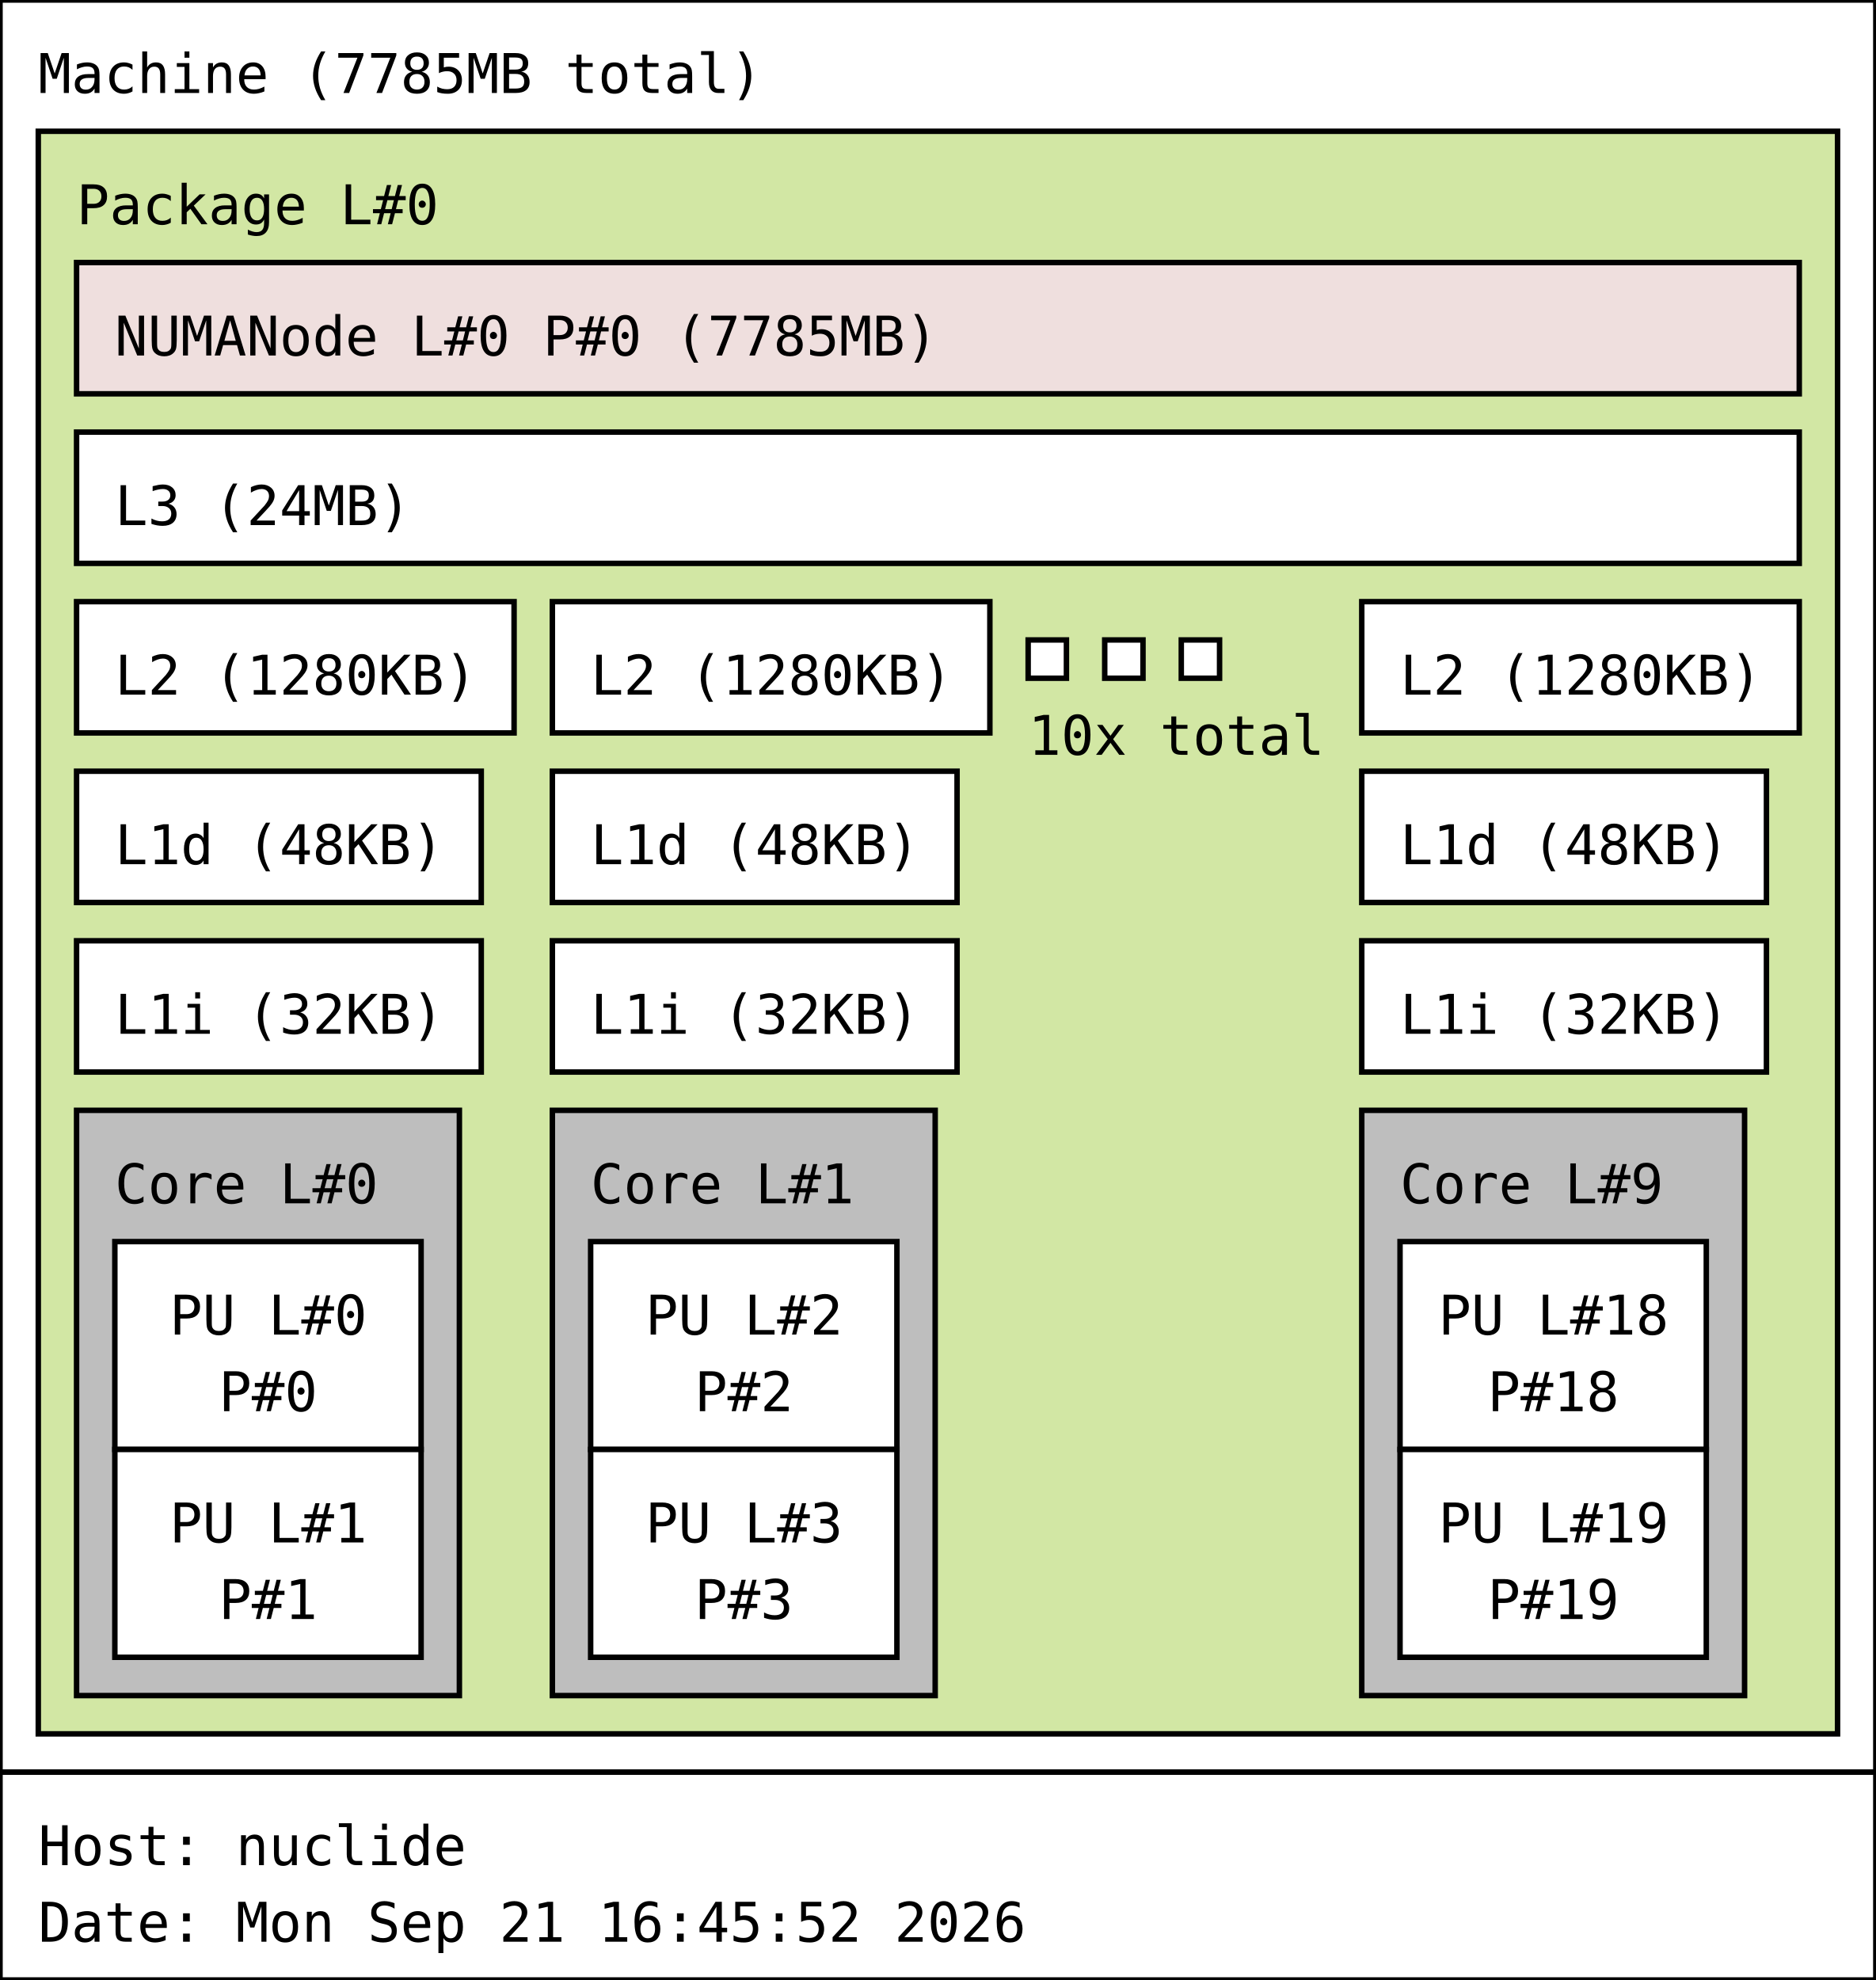
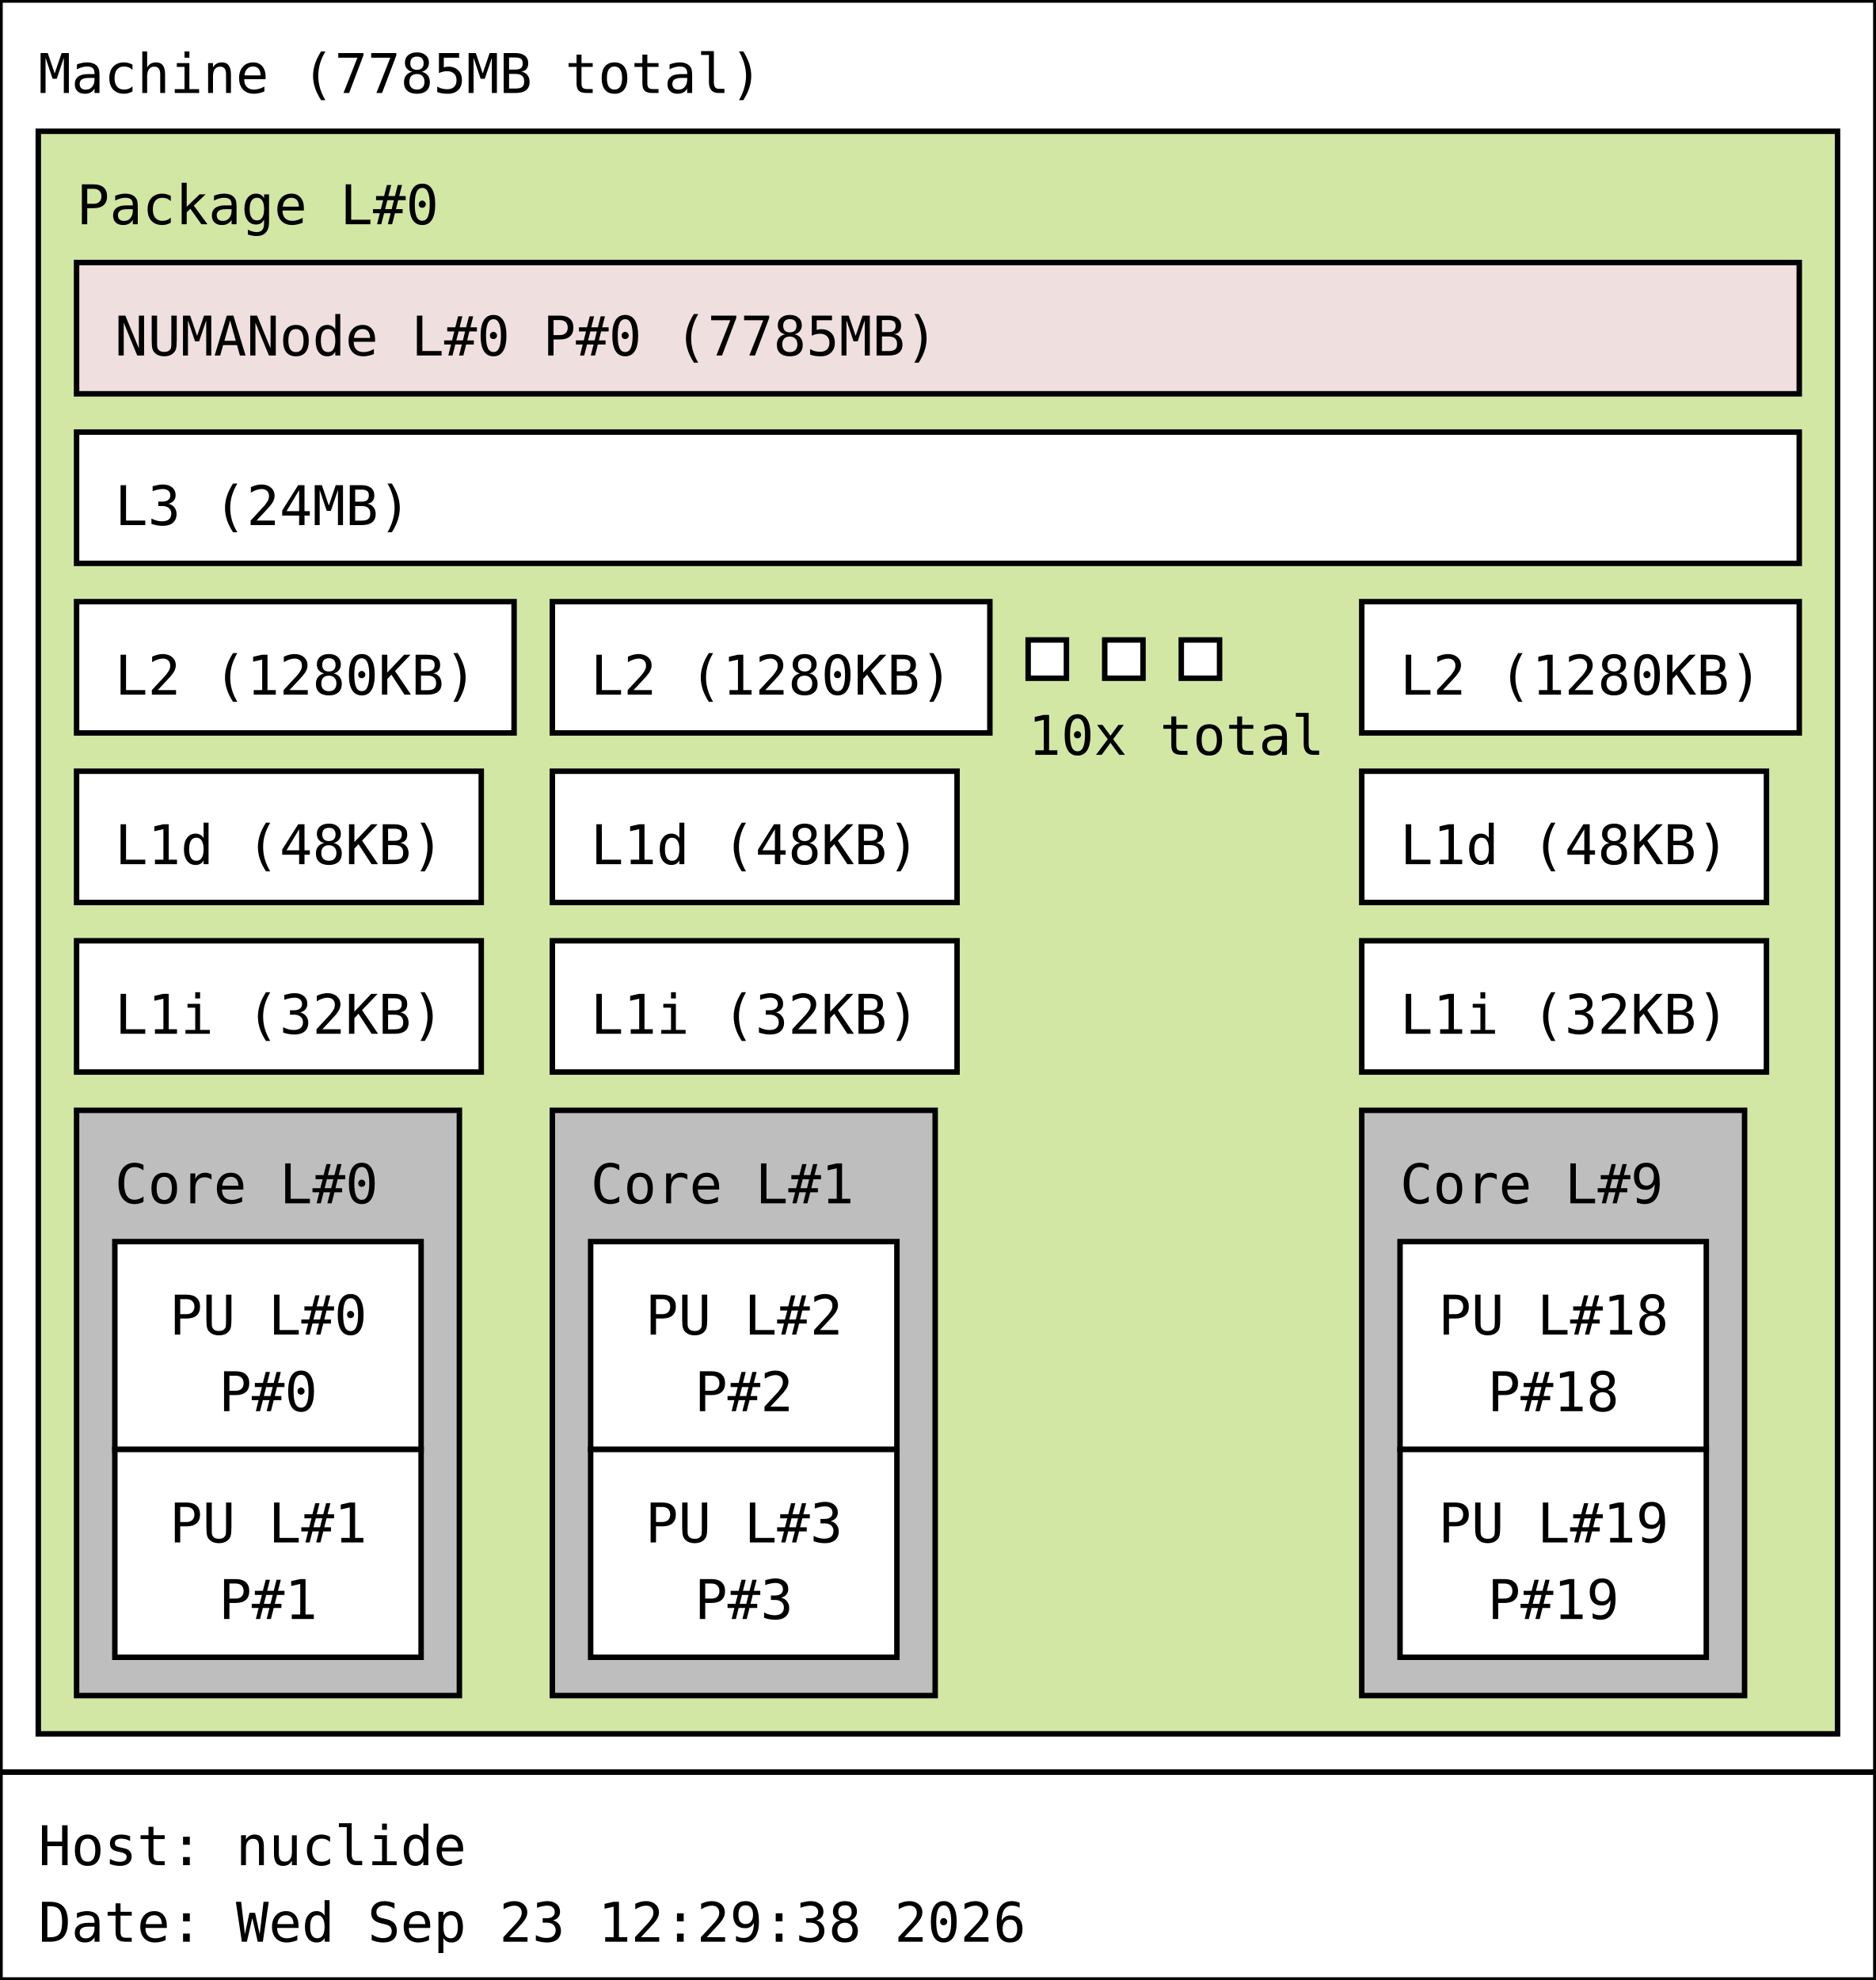
<svg xmlns="http://www.w3.org/2000/svg" width="343px" height="362px" viewBox="0 0 343px 362px" version="1.1">
  <rect id="Machine_0_rect" class="Machine" x="0" y="0" width="343" height="324" fill="rgb(255,255,255)" stroke="rgb(0,0,0)" stroke-width="1" />
  <text id="Machine_0_text" class="Machine" font-family="Monospace" x="7" y="17" fill="rgb(0,0,0)" font-size="10px">Machine (7785MB total)</text>
  <rect id="Package_0_rect" class="Package" x="7" y="24" width="329" height="293" fill="rgb(210,231,164)" stroke="rgb(0,0,0)" stroke-width="1" />
  <text id="Package_0_text" class="Package" font-family="Monospace" x="14" y="41" fill="rgb(0,0,0)" font-size="10px">Package L#0</text>
  <rect id="L3_0_rect" class="L3" x="14" y="79" width="315" height="24" fill="rgb(255,255,255)" stroke="rgb(0,0,0)" stroke-width="1" />
  <text id="L3_0_text" class="L3" font-family="Monospace" x="21" y="96" fill="rgb(0,0,0)" font-size="10px">L3 (24MB)</text>
  <rect id="L2_0_rect" class="L2" x="14" y="110" width="80" height="24" fill="rgb(255,255,255)" stroke="rgb(0,0,0)" stroke-width="1" />
  <text id="L2_0_text" class="L2" font-family="Monospace" x="21" y="127" fill="rgb(0,0,0)" font-size="10px">L2 (1280KB)</text>
  <rect id="L1d_0_rect" class="L1d" x="14" y="141" width="74" height="24" fill="rgb(255,255,255)" stroke="rgb(0,0,0)" stroke-width="1" />
  <text id="L1d_0_text" class="L1d" font-family="Monospace" x="21" y="158" fill="rgb(0,0,0)" font-size="10px">L1d (48KB)</text>
  <rect id="L1i_0_rect" class="L1i" x="14" y="172" width="74" height="24" fill="rgb(255,255,255)" stroke="rgb(0,0,0)" stroke-width="1" />
  <text id="L1i_0_text" class="L1i" font-family="Monospace" x="21" y="189" fill="rgb(0,0,0)" font-size="10px">L1i (32KB)</text>
  <rect id="Core_0_rect" class="Core" x="14" y="203" width="70" height="107" fill="rgb(190,190,190)" stroke="rgb(0,0,0)" stroke-width="1" />
  <text id="Core_0_text" class="Core" font-family="Monospace" x="21" y="220" fill="rgb(0,0,0)" font-size="10px">Core L#0</text>
  <rect id="PU_0_rect" class="PU" x="21" y="227" width="56" height="38" fill="rgb(255,255,255)" stroke="rgb(0,0,0)" stroke-width="1" />
  <text id="PU_0_text" class="PU" font-family="Monospace" x="31" y="244" fill="rgb(0,0,0)" font-size="10px">PU L#0</text>
  <text id="PU_0_text_1" class="PU" font-family="Monospace" x="40" y="258" fill="rgb(0,0,0)" font-size="10px">P#0</text>
  <rect id="PU_1_rect" class="PU" x="21" y="265" width="56" height="38" fill="rgb(255,255,255)" stroke="rgb(0,0,0)" stroke-width="1" />
  <text id="PU_1_text" class="PU" font-family="Monospace" x="31" y="282" fill="rgb(0,0,0)" font-size="10px">PU L#1</text>
  <text id="PU_1_text_1" class="PU" font-family="Monospace" x="40" y="296" fill="rgb(0,0,0)" font-size="10px">P#1</text>
  <rect id="L2_1_rect" class="L2" x="101" y="110" width="80" height="24" fill="rgb(255,255,255)" stroke="rgb(0,0,0)" stroke-width="1" />
  <text id="L2_1_text" class="L2" font-family="Monospace" x="108" y="127" fill="rgb(0,0,0)" font-size="10px">L2 (1280KB)</text>
  <rect id="L1d_1_rect" class="L1d" x="101" y="141" width="74" height="24" fill="rgb(255,255,255)" stroke="rgb(0,0,0)" stroke-width="1" />
  <text id="L1d_1_text" class="L1d" font-family="Monospace" x="108" y="158" fill="rgb(0,0,0)" font-size="10px">L1d (48KB)</text>
  <rect id="L1i_1_rect" class="L1i" x="101" y="172" width="74" height="24" fill="rgb(255,255,255)" stroke="rgb(0,0,0)" stroke-width="1" />
  <text id="L1i_1_text" class="L1i" font-family="Monospace" x="108" y="189" fill="rgb(0,0,0)" font-size="10px">L1i (32KB)</text>
  <rect id="Core_1_rect" class="Core" x="101" y="203" width="70" height="107" fill="rgb(190,190,190)" stroke="rgb(0,0,0)" stroke-width="1" />
  <text id="Core_1_text" class="Core" font-family="Monospace" x="108" y="220" fill="rgb(0,0,0)" font-size="10px">Core L#1</text>
  <rect id="PU_2_rect" class="PU" x="108" y="227" width="56" height="38" fill="rgb(255,255,255)" stroke="rgb(0,0,0)" stroke-width="1" />
  <text id="PU_2_text" class="PU" font-family="Monospace" x="118" y="244" fill="rgb(0,0,0)" font-size="10px">PU L#2</text>
  <text id="PU_2_text_1" class="PU" font-family="Monospace" x="127" y="258" fill="rgb(0,0,0)" font-size="10px">P#2</text>
  <rect id="PU_3_rect" class="PU" x="108" y="265" width="56" height="38" fill="rgb(255,255,255)" stroke="rgb(0,0,0)" stroke-width="1" />
  <text id="PU_3_text" class="PU" font-family="Monospace" x="118" y="282" fill="rgb(0,0,0)" font-size="10px">PU L#3</text>
  <text id="PU_3_text_1" class="PU" font-family="Monospace" x="127" y="296" fill="rgb(0,0,0)" font-size="10px">P#3</text>
  <rect id="L2_2_rect" class="L2" x="188" y="117" width="7" height="7" fill="rgb(255,255,255)" stroke="rgb(0,0,0)" stroke-width="1" />
  <rect id="L2_2_rect" class="L2" x="202" y="117" width="7" height="7" fill="rgb(255,255,255)" stroke="rgb(0,0,0)" stroke-width="1" />
  <rect id="L2_2_rect" class="L2" x="216" y="117" width="7" height="7" fill="rgb(255,255,255)" stroke="rgb(0,0,0)" stroke-width="1" />
  <text id="L2_2_text" class="L2" font-family="Monospace" x="188" y="138" fill="rgb(0,0,0)" font-size="10px">10x total</text>
  <rect id="L2_9_rect" class="L2" x="249" y="110" width="80" height="24" fill="rgb(255,255,255)" stroke="rgb(0,0,0)" stroke-width="1" />
  <text id="L2_9_text" class="L2" font-family="Monospace" x="256" y="127" fill="rgb(0,0,0)" font-size="10px">L2 (1280KB)</text>
  <rect id="L1d_9_rect" class="L1d" x="249" y="141" width="74" height="24" fill="rgb(255,255,255)" stroke="rgb(0,0,0)" stroke-width="1" />
  <text id="L1d_9_text" class="L1d" font-family="Monospace" x="256" y="158" fill="rgb(0,0,0)" font-size="10px">L1d (48KB)</text>
  <rect id="L1i_9_rect" class="L1i" x="249" y="172" width="74" height="24" fill="rgb(255,255,255)" stroke="rgb(0,0,0)" stroke-width="1" />
  <text id="L1i_9_text" class="L1i" font-family="Monospace" x="256" y="189" fill="rgb(0,0,0)" font-size="10px">L1i (32KB)</text>
  <rect id="Core_9_rect" class="Core" x="249" y="203" width="70" height="107" fill="rgb(190,190,190)" stroke="rgb(0,0,0)" stroke-width="1" />
  <text id="Core_9_text" class="Core" font-family="Monospace" x="256" y="220" fill="rgb(0,0,0)" font-size="10px">Core L#9</text>
  <rect id="PU_18_rect" class="PU" x="256" y="227" width="56" height="38" fill="rgb(255,255,255)" stroke="rgb(0,0,0)" stroke-width="1" />
  <text id="PU_18_text" class="PU" font-family="Monospace" x="263" y="244" fill="rgb(0,0,0)" font-size="10px">PU L#18</text>
  <text id="PU_18_text_1" class="PU" font-family="Monospace" x="272" y="258" fill="rgb(0,0,0)" font-size="10px">P#18</text>
  <rect id="PU_19_rect" class="PU" x="256" y="265" width="56" height="38" fill="rgb(255,255,255)" stroke="rgb(0,0,0)" stroke-width="1" />
  <text id="PU_19_text" class="PU" font-family="Monospace" x="263" y="282" fill="rgb(0,0,0)" font-size="10px">PU L#19</text>
  <text id="PU_19_text_1" class="PU" font-family="Monospace" x="272" y="296" fill="rgb(0,0,0)" font-size="10px">P#19</text>
  <rect id="NUMANode_0_rect" class="NUMANode" x="14" y="48" width="315" height="24" fill="rgb(239,223,222)" stroke="rgb(0,0,0)" stroke-width="1" />
  <text id="NUMANode_0_text" class="NUMANode" font-family="Monospace" x="21" y="65" fill="rgb(0,0,0)" font-size="10px">NUMANode L#0 P#0 (7785MB)</text>
  <rect id="anon_rect" x="0" y="324" width="343" height="38" fill="rgb(255,255,255)" stroke="rgb(0,0,0)" stroke-width="1" />
  <text id="anon_text" font-family="Monospace" x="7" y="341" fill="rgb(0,0,0)" font-size="10px">Host: nuclide</text>
-   <text id="anon_text_1" font-family="Monospace" x="7" y="355" fill="rgb(0,0,0)" font-size="10px">Date: Mon Sep 21 16:45:52 2026</text>
+   <text id="anon_text_1" font-family="Monospace" x="7" y="355" fill="rgb(0,0,0)" font-size="10px">Date: Wed Sep 23 12:29:38 2026</text>
</svg>
